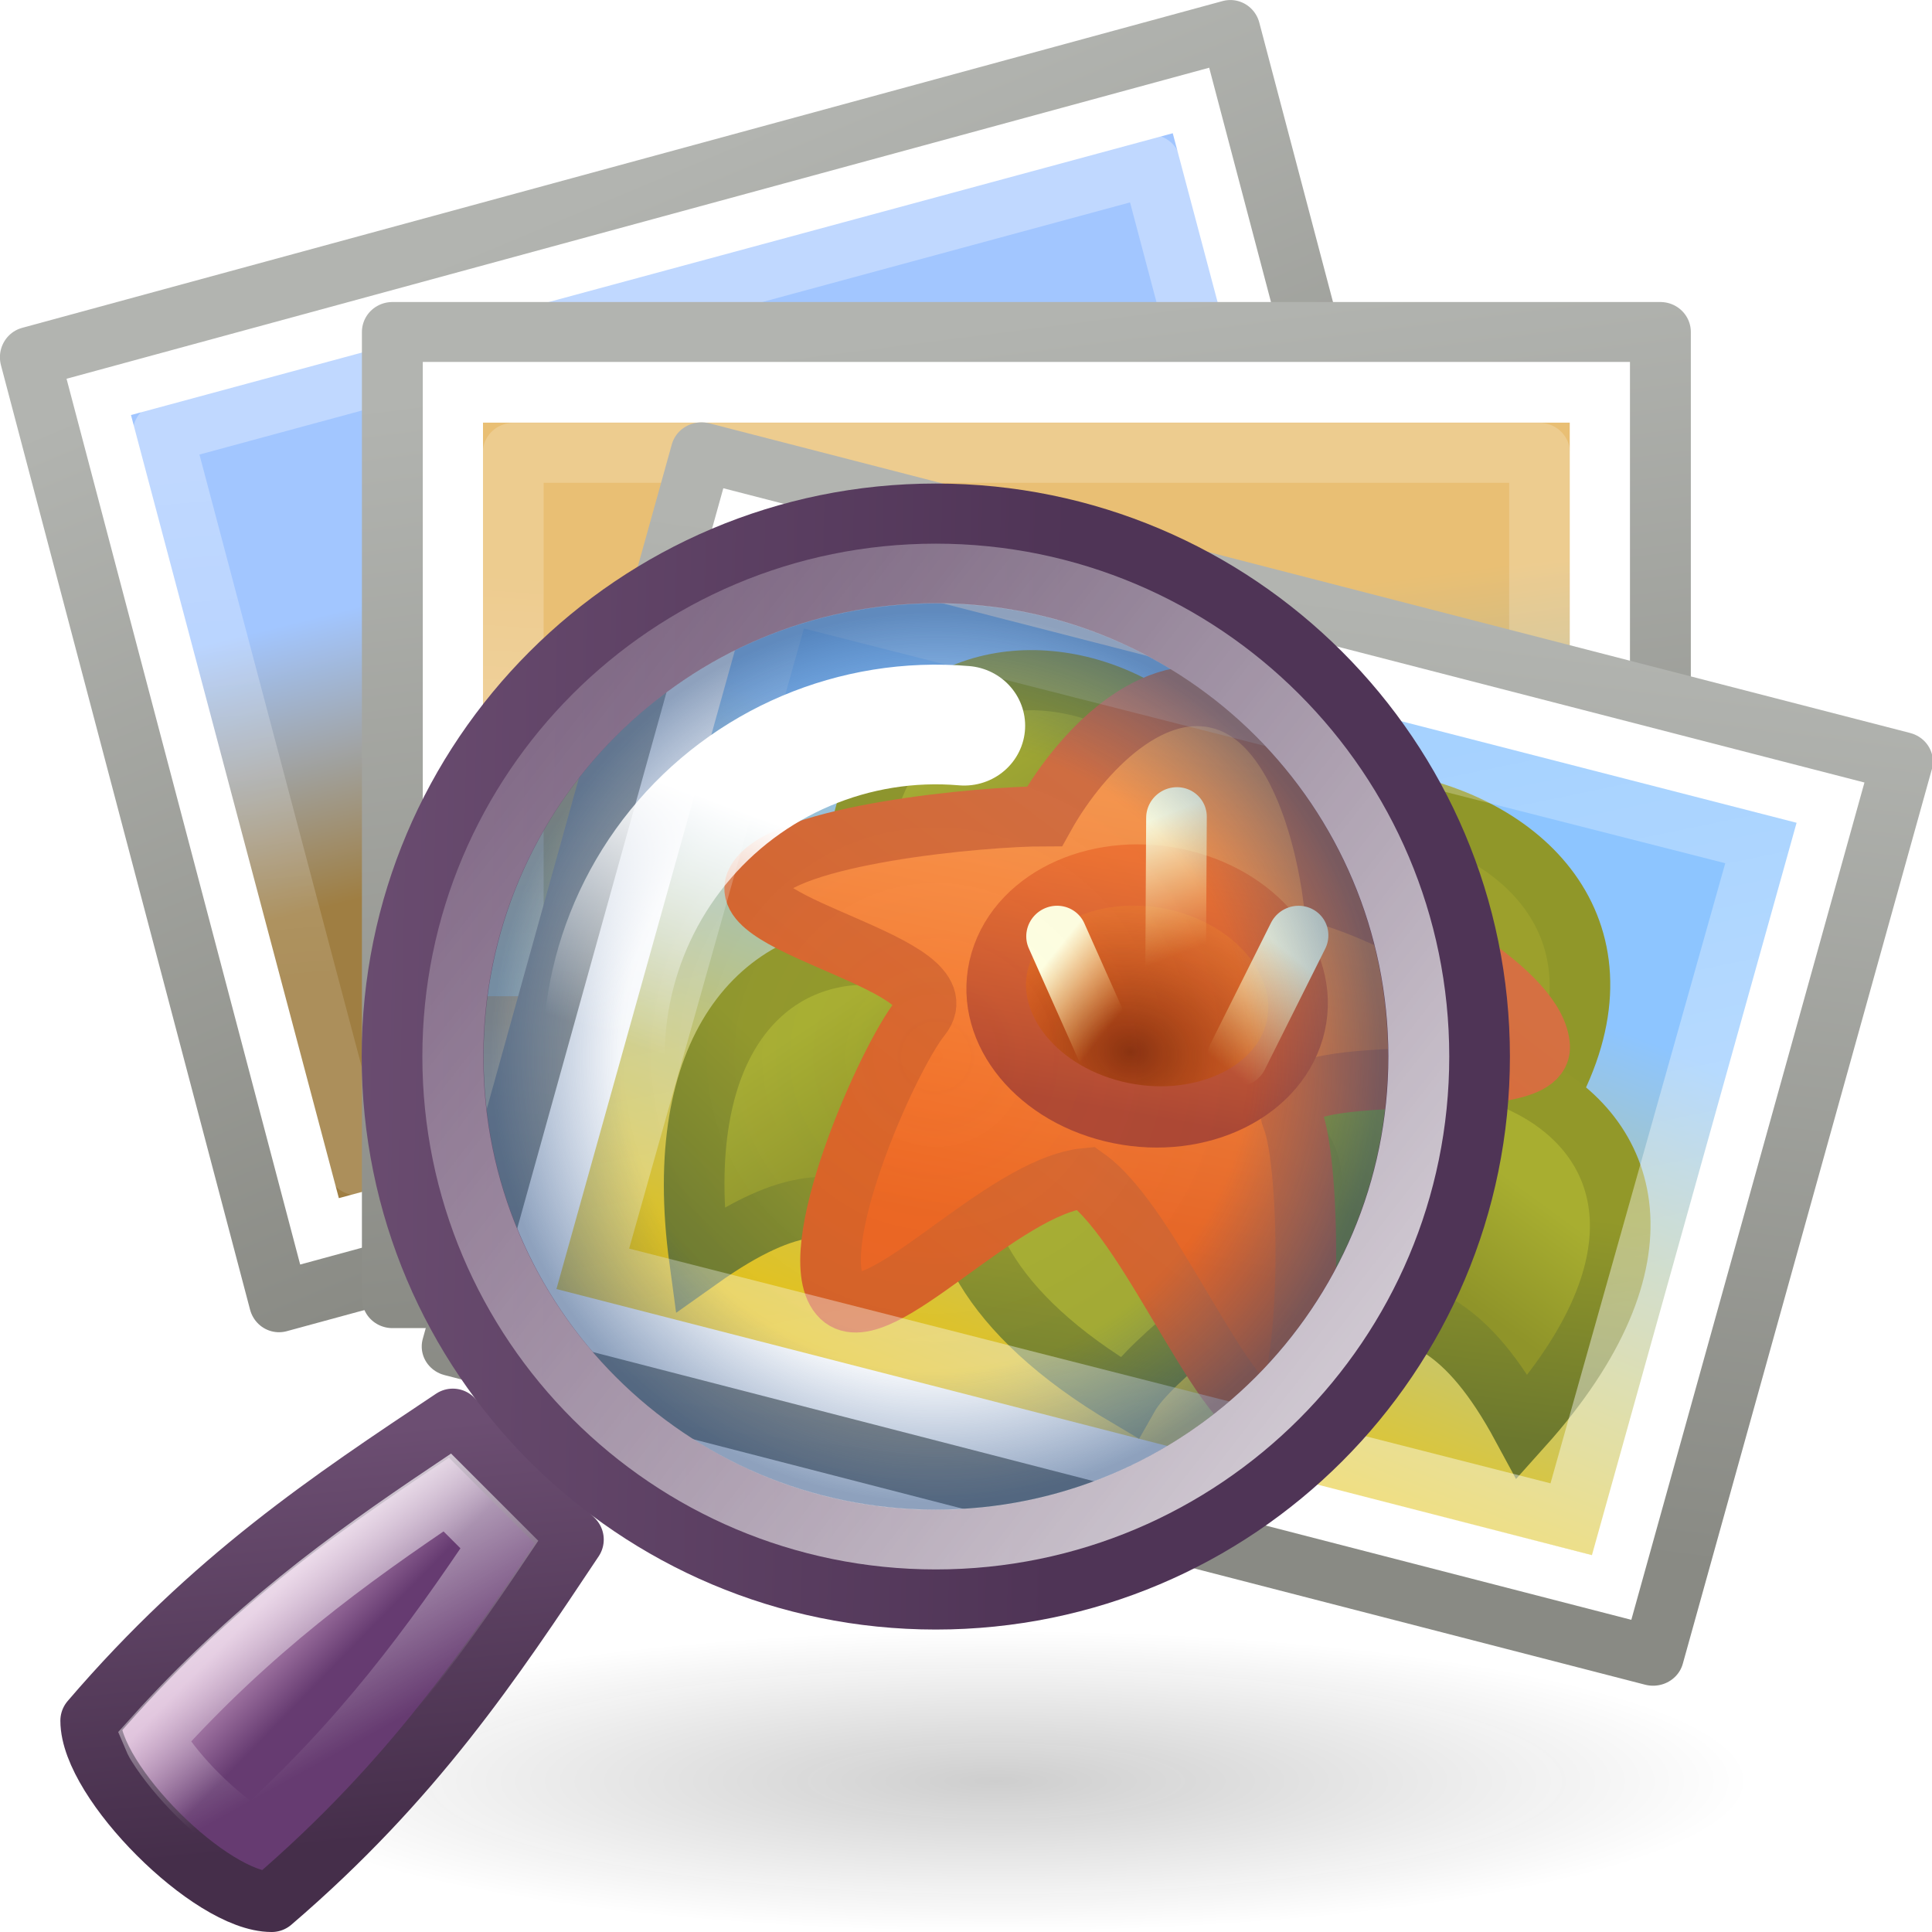
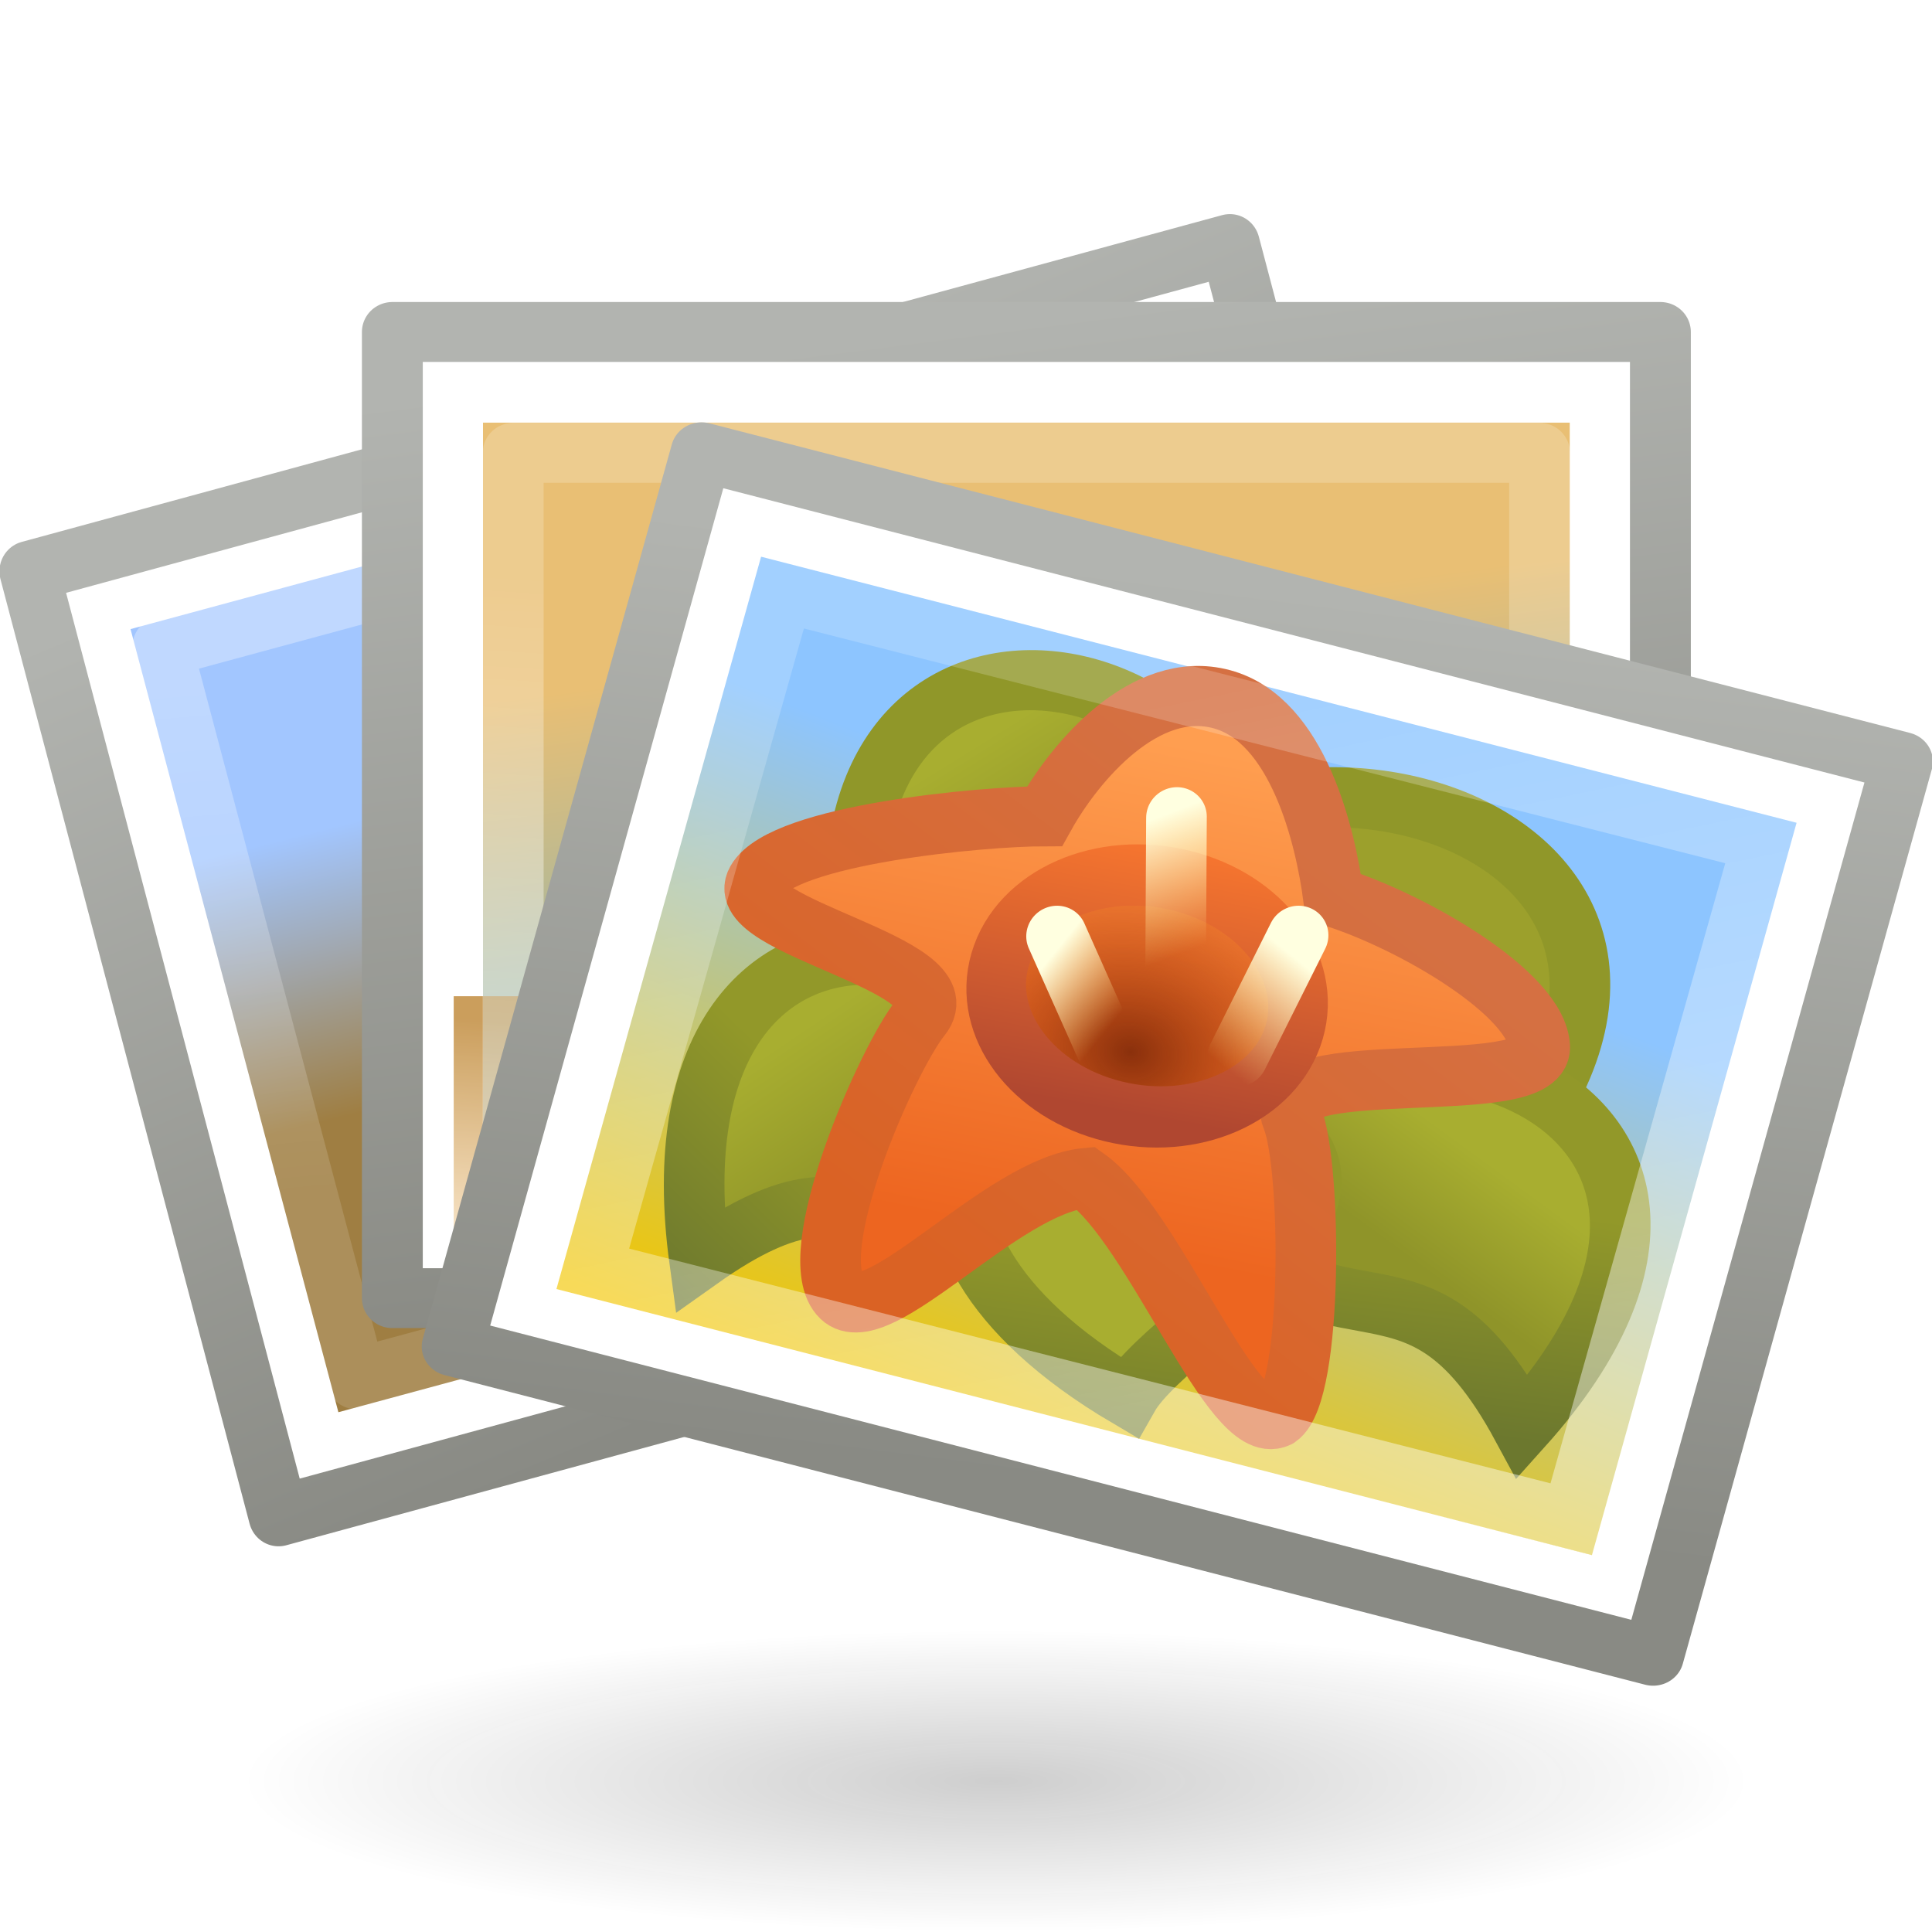
<svg xmlns="http://www.w3.org/2000/svg" xmlns:xlink="http://www.w3.org/1999/xlink" width="32" height="32" id="svg1872" version="1.0">
  <defs id="defs1874">
    <radialGradient id="radialGradient7028-916" r="14.407" gradientTransform="matrix(1,0,0,0.2367408,0,-11.76243)" cx="5.038" cy="-15.411" gradientUnits="userSpaceOnUse" xlink:href="#linearGradient6939-277" fy="-15.411" fx="5.038" />
    <linearGradient id="linearGradient6939-277">
      <stop offset="0" id="stop6990" style="stop-color:#0a0a0a;stop-opacity:1;" />
      <stop offset="1" id="stop6992" style="stop-color:#0a0a0a;stop-opacity:0;" />
    </linearGradient>
    <radialGradient id="radialGradient6140-673" r="10.532" gradientTransform="matrix(0.8674176,-1.148067e-6,1.127479e-6,0.8832566,8.025467,2.886495)" cx="60.532" cy="24.724" gradientUnits="userSpaceOnUse" xlink:href="#linearGradient3218-93" fy="24.724" fx="60.532" />
    <linearGradient id="linearGradient3218-93">
      <stop offset="0" id="stop6996" style="stop-color:#ffffff;stop-opacity:0" />
      <stop offset="0.708" id="stop6998" style="stop-color:#245296;stop-opacity:0.089;" />
      <stop offset="1" id="stop7000" style="stop-color:#1d447c;stop-opacity:1" />
    </linearGradient>
    <linearGradient id="linearGradient6147-453" y2="23.437" y1="23.761" x2="47.472" gradientUnits="userSpaceOnUse" xlink:href="#linearGradient6152-873" x1="63.157" />
    <linearGradient id="linearGradient6152-873">
      <stop offset="0" id="stop7004" style="stop-color:#4f3456;stop-opacity:1;" />
      <stop offset="1" id="stop7006" style="stop-color:#6c4e72;stop-opacity:1" />
    </linearGradient>
    <linearGradient id="linearGradient6145-817" y2="12.713" y1="33.304" x2="44.523" gradientUnits="userSpaceOnUse" xlink:href="#linearGradient6125-27" x1="71.486" />
    <linearGradient id="linearGradient6125-27">
      <stop offset="0" id="stop7010" style="stop-color:#ffffff;stop-opacity:1" />
      <stop offset="1" id="stop7012" style="stop-color:#ffffff;stop-opacity:0;" />
    </linearGradient>
    <linearGradient id="linearGradient6091-291" y2="36.375" y1="38" gradientTransform="translate(-2.000013,7.2e-6)" x2="11" gradientUnits="userSpaceOnUse" xlink:href="#linearGradient6081-625" x1="12.663" />
    <linearGradient id="linearGradient6081-625">
      <stop offset="0" id="stop7016" style="stop-color:#663b71;stop-opacity:1;" />
      <stop offset="1" id="stop7018" style="stop-color:#cea2c9;stop-opacity:1" />
    </linearGradient>
    <linearGradient id="linearGradient6093-384" y2="33" y1="43" gradientTransform="translate(-1,2e-7)" x2="11" gradientUnits="userSpaceOnUse" xlink:href="#linearGradient6115-889" x1="12" />
    <linearGradient id="linearGradient6115-889">
      <stop offset="0" id="stop7022" style="stop-color:#452e4a;stop-opacity:1" />
      <stop offset="1" id="stop7024" style="stop-color:#6c4e72;stop-opacity:1" />
    </linearGradient>
    <linearGradient id="linearGradient6085-132" y2="39.899" y1="35.383" gradientTransform="translate(-1,2e-7)" x2="12.76" gradientUnits="userSpaceOnUse" xlink:href="#linearGradient6172-348" x1="10.254" />
    <linearGradient id="linearGradient6172-348">
      <stop offset="0" id="stop7034" style="stop-color:#ffffff;stop-opacity:0.69" />
      <stop offset="1" id="stop7036" style="stop-color:#ffffff;stop-opacity:0" />
    </linearGradient>
    <linearGradient id="linearGradient6664-938-398" x1="10.625" y1="9.375" gradientTransform="matrix(0.9999999,0,0,0.7741935,-3.000013,-1.532259)" x2="15.75" gradientUnits="userSpaceOnUse" xlink:href="#linearGradient6513-648-914" y2="31" />
    <linearGradient id="linearGradient6513-648-914">
      <stop offset="0" id="stop7570" style="stop-color:#ffffff;stop-opacity:1" />
      <stop offset="1" id="stop7572" style="stop-color:#ffffff;stop-opacity:1" />
    </linearGradient>
    <linearGradient id="linearGradient6666-108-56" x1="20.062" y1="32.562" gradientTransform="matrix(0.9999999,0,0,0.7741935,-0.9999983,1.564515)" x2="15" gradientUnits="userSpaceOnUse" xlink:href="#linearGradient6527-582-184" y2="2.562" />
    <linearGradient id="linearGradient6527-582-184">
      <stop offset="0" id="stop7576" style="stop-color:#898a84;stop-opacity:1;" />
      <stop offset="1" id="stop7578" style="stop-color:#b2b4b0;stop-opacity:1;" />
    </linearGradient>
    <linearGradient id="linearGradient6668-599-794" x1="20" y1="13.577" gradientTransform="matrix(0.9205887,0,0,0.8222727,-1.408316,-0.443913)" x2="17.27" gradientUnits="userSpaceOnUse" xlink:href="#linearGradient2782-839-396" y2="32.699" />
    <linearGradient id="linearGradient2782-839-396">
      <stop offset="0" id="stop7582" style="stop-color:#8dc5ff;stop-opacity:1" />
      <stop offset="1" id="stop7584" style="stop-color:#f2c600;stop-opacity:1" />
    </linearGradient>
    <linearGradient id="linearGradient6674-893-795" x1="11.75" y1="23.25" gradientTransform="matrix(0.8894509,-6.6640937e-3,-7.8492031e-3,0.9513737,2.314382,-9.588499)" x2="14.5" gradientUnits="userSpaceOnUse" xlink:href="#linearGradient2862-191-249" y2="26" />
    <linearGradient id="linearGradient2862-191-249">
      <stop offset="0" id="stop7588" style="stop-color:#a8ae30;stop-opacity:1" />
      <stop offset="1" id="stop7590" style="stop-color:#8f9429;stop-opacity:1" />
    </linearGradient>
    <linearGradient id="linearGradient6676-609-599" x1="27.812" y1="22.657" gradientTransform="matrix(1.046908,-1.9502255e-2,-2.0583744e-2,0.9622652,-3.389404,-2.845304)" x2="26.7" gradientUnits="userSpaceOnUse" xlink:href="#linearGradient2862-537-737" y2="25.157" />
    <linearGradient id="linearGradient2862-537-737">
      <stop offset="0" id="stop7594" style="stop-color:#a8ae30;stop-opacity:1" />
      <stop offset="1" id="stop7596" style="stop-color:#8f9429;stop-opacity:1" />
    </linearGradient>
    <linearGradient id="linearGradient6678-775-375" x1="29.062" y1="29" gradientTransform="matrix(1.046908,-1.9502255e-2,-2.0583744e-2,0.9622652,-3.389404,-2.845304)" x2="28.463" gradientUnits="userSpaceOnUse" xlink:href="#linearGradient2874-528-315" y2="23.782" />
    <linearGradient id="linearGradient2874-528-315">
      <stop offset="0" id="stop7600" style="stop-color:#6c782e;stop-opacity:1;" />
      <stop offset="1" id="stop7602" style="stop-color:#929829;stop-opacity:1" />
    </linearGradient>
    <linearGradient id="linearGradient6680-882-562" x1="11.75" y1="23.25" gradientTransform="matrix(0.8665943,7.0291084e-3,8.4277505e-3,0.9978185,0.3857784,-4.081256)" x2="14.5" gradientUnits="userSpaceOnUse" xlink:href="#linearGradient2862-897-722" y2="26" />
    <linearGradient id="linearGradient2862-897-722">
      <stop offset="0" id="stop7606" style="stop-color:#a8ae30;stop-opacity:1" />
      <stop offset="1" id="stop7608" style="stop-color:#8f9429;stop-opacity:1" />
    </linearGradient>
    <linearGradient id="linearGradient6682-569-587" x1="10.062" y1="29.5" gradientTransform="matrix(0.969616,7.8647367e-3,8.4277505e-3,0.9978185,-1.623145,-4.097551)" x2="12.656" gradientUnits="userSpaceOnUse" xlink:href="#linearGradient2874-878-807" y2="24.75" />
    <linearGradient id="linearGradient2874-878-807">
      <stop offset="0" id="stop7612" style="stop-color:#6c782e;stop-opacity:1;" />
      <stop offset="1" id="stop7614" style="stop-color:#929829;stop-opacity:1" />
    </linearGradient>
    <linearGradient id="linearGradient6684-646-360" x1="20.384" y1="31.625" gradientTransform="translate(-2.000015,-4)" x2="19.884" gradientUnits="userSpaceOnUse" xlink:href="#linearGradient2874-499-677" y2="26.438" />
    <linearGradient id="linearGradient2874-499-677">
      <stop offset="0" id="stop7618" style="stop-color:#6c782e;stop-opacity:1;" />
      <stop offset="1" id="stop7620" style="stop-color:#929829;stop-opacity:1" />
    </linearGradient>
    <linearGradient id="linearGradient6686-103-989" x1="16.917" y1="25.211" gradientTransform="matrix(1.15187,1.2246217e-2,1.4018225e-2,1.277369,-0.5499066,-5.863242)" x2="16.374" gradientUnits="userSpaceOnUse" xlink:href="#linearGradient2855-649-911" y2="16.541" />
    <linearGradient id="linearGradient2855-649-911">
      <stop offset="0" id="stop7624" style="stop-color:#ed6520;stop-opacity:1" />
      <stop offset="1" id="stop7626" style="stop-color:#ff9e50;stop-opacity:1" />
    </linearGradient>
    <linearGradient id="linearGradient6688-508-790" x1="10.257" y1="24.583" gradientTransform="matrix(1.15187,1.2246217e-2,1.4018225e-2,1.277369,-0.5499066,-5.863242)" x2="13.592" gradientUnits="userSpaceOnUse" xlink:href="#linearGradient2849-135-305" y2="15.521" />
    <linearGradient id="linearGradient2849-135-305">
      <stop offset="0" id="stop7630" style="stop-color:#da6224;stop-opacity:1" />
      <stop offset="1" id="stop7632" style="stop-color:#d57042;stop-opacity:1" />
    </linearGradient>
    <radialGradient id="radialGradient6690-643-984" r="2" gradientTransform="matrix(1.813171,-7.680244e-7,1.042223e-6,1.396339,-15.45026,-9.149679)" cx="19" cy="22.472" gradientUnits="userSpaceOnUse" xlink:href="#linearGradient2891-388-107" fy="22.472" fx="19" />
    <linearGradient id="linearGradient2891-388-107">
      <stop offset="0" id="stop7636" style="stop-color:#8a300c;stop-opacity:1;" />
      <stop offset="1" id="stop7638" style="stop-color:#ec510c;stop-opacity:0" />
    </linearGradient>
    <linearGradient id="linearGradient6692-693-932" x1="18.369" y1="23.025" x2="18.154" gradientUnits="userSpaceOnUse" xlink:href="#linearGradient2885-866-809" y2="19.235" />
    <linearGradient id="linearGradient2885-866-809">
      <stop offset="0" id="stop7642" style="stop-color:#b04730;stop-opacity:1" />
      <stop offset="1" id="stop7644" style="stop-color:#ff7b2f;stop-opacity:1" />
    </linearGradient>
    <linearGradient id="linearGradient6694-91-847" x1="22.43" y1="18.838" gradientTransform="matrix(0.8327897,0,0,1.120885,3.056084,-2.099038)" x2="21.608" gradientUnits="userSpaceOnUse" xlink:href="#linearGradient2911-613-519" y2="21.301" />
    <linearGradient id="linearGradient2911-613-519">
      <stop offset="0" id="stop7648" style="stop-color:#ffffe0;stop-opacity:1;" />
      <stop offset="1" id="stop7650" style="stop-color:#ffe588;stop-opacity:0;" />
    </linearGradient>
    <linearGradient id="linearGradient6696-957-701" x1="17" y1="21" gradientTransform="matrix(0.8588038,0,0,1.114034,2.470933,-2.223658)" x2="18.892" gradientUnits="userSpaceOnUse" xlink:href="#linearGradient2911-198-956" y2="22.07" />
    <linearGradient id="linearGradient2911-198-956">
      <stop offset="0" id="stop7654" style="stop-color:#ffffe0;stop-opacity:1;" />
      <stop offset="1" id="stop7656" style="stop-color:#ffe588;stop-opacity:0;" />
    </linearGradient>
    <linearGradient id="linearGradient6698-322-330" x1="18" y1="18" gradientTransform="matrix(0.8327886,0,0,1.057645,2.939291,-1.345881)" x2="19.488" gradientUnits="userSpaceOnUse" xlink:href="#linearGradient2911-977-39" y2="20.631" />
    <linearGradient id="linearGradient2911-977-39">
      <stop offset="0" id="stop7660" style="stop-color:#ffffe0;stop-opacity:1;" />
      <stop offset="1" id="stop7662" style="stop-color:#ffe588;stop-opacity:0;" />
    </linearGradient>
    <linearGradient id="linearGradient6700-934-905" x1="28.312" y1="26" gradientTransform="matrix(1.039053,0,0,0.9054436,-3.707833,-2.514835)" x2="18.655" gradientUnits="userSpaceOnUse" xlink:href="#linearGradient2760-892-392" y2="9.5" />
    <linearGradient id="linearGradient2760-892-392">
      <stop offset="0" id="stop7666" style="stop-color:#ffffff;stop-opacity:1;" />
      <stop offset="1" id="stop7668" style="stop-color:#ffffff;stop-opacity:0.424" />
    </linearGradient>
    <linearGradient id="linearGradient6794-107-466-97" y2="31" y1="20.987" gradientTransform="matrix(1,0,0,0.7744999,7.999984,0.4657507)" x2="15.75" gradientUnits="userSpaceOnUse" xlink:href="#linearGradient6513-961-304" x1="9.293" />
    <linearGradient id="linearGradient6513-961-304">
      <stop offset="0" id="stop7672" style="stop-color:#ffffff;stop-opacity:1" />
      <stop offset="1" id="stop7674" style="stop-color:#ffffff;stop-opacity:1" />
    </linearGradient>
    <linearGradient id="linearGradient6796-836-17-82" y2="2.562" y1="32.562" gradientTransform="matrix(1,0,0,0.7744999,9.999999,3.56375)" x2="15" gradientUnits="userSpaceOnUse" xlink:href="#linearGradient6527-840-903" x1="20.062" />
    <linearGradient id="linearGradient6527-840-903">
      <stop offset="0" id="stop7678" style="stop-color:#898a84;stop-opacity:1;" />
      <stop offset="1" id="stop7680" style="stop-color:#b2b4b0;stop-opacity:1;" />
    </linearGradient>
-     <linearGradient id="linearGradient6798-298-851-218" y2="23.569" y1="15.57" gradientTransform="matrix(1.008565,0,0,0.8743814,7.798168,2.3726087e-2)" x2="18.462" gradientUnits="userSpaceOnUse" xlink:href="#linearGradient6963-199-896" x1="18.637" />
+     <linearGradient id="linearGradient6798-298-851-218" y2="23.569" y1="15.57" gradientTransform="matrix(1.008565,0,0,0.8743814,7.798168,0.02372609)" x2="18.462" gradientUnits="userSpaceOnUse" xlink:href="#linearGradient6963-199-896" x1="18.637" />
    <linearGradient id="linearGradient6963-199-896">
      <stop offset="0" id="stop7684" style="stop-color:#a2c6ff;stop-opacity:1" />
      <stop offset="1" id="stop7686" style="stop-color:#9f7e42;stop-opacity:1" />
    </linearGradient>
    <linearGradient id="linearGradient6804-766-431-104" y2="28.025" y1="13.368" gradientTransform="matrix(0.9562527,0,0,0.8258598,8.879717,0.9152042)" x2="19.596" gradientUnits="userSpaceOnUse" xlink:href="#linearGradient2760-815-256-774" x1="22.569" />
    <linearGradient id="linearGradient2760-815-256-774">
      <stop offset="0" id="stop7690" style="stop-color:#ffffff;stop-opacity:1;" />
      <stop offset="1" id="stop7692" style="stop-color:#ffffff;stop-opacity:0.424" />
    </linearGradient>
    <linearGradient id="linearGradient6938-583-502" x1="10.625" y1="9.375" gradientTransform="matrix(1,0,0,0.7741935,0.9999852,-2.532258)" x2="15.75" gradientUnits="userSpaceOnUse" xlink:href="#linearGradient6513-892-891" y2="31" />
    <linearGradient id="linearGradient6513-892-891">
      <stop offset="0" id="stop7696" style="stop-color:#ffffff;stop-opacity:1" />
      <stop offset="1" id="stop7698" style="stop-color:#ffffff;stop-opacity:1" />
    </linearGradient>
    <linearGradient id="linearGradient6959-132-289" x1="20.062" y1="32.562" gradientTransform="matrix(1,0,0,0.7741935,3,0.5645163)" x2="15" gradientUnits="userSpaceOnUse" xlink:href="#linearGradient6527-416-784" y2="2.562" />
    <linearGradient id="linearGradient6527-416-784">
      <stop offset="0" id="stop7702" style="stop-color:#898a84;stop-opacity:1;" />
      <stop offset="1" id="stop7704" style="stop-color:#b2b4b0;stop-opacity:1;" />
    </linearGradient>
    <linearGradient id="linearGradient6957-488-329" x1="10" y1="11.375" gradientTransform="matrix(1.021838,0,0,0.8862041,0.5632455,1.206939)" x2="12.081" gradientUnits="userSpaceOnUse" xlink:href="#linearGradient6149-483-74" y2="24.456" />
    <linearGradient id="linearGradient6149-483-74">
      <stop offset="0" id="stop7708" style="stop-color:#e9bf74;stop-opacity:1" />
      <stop offset="1" id="stop7710" style="stop-color:#77b1bc;stop-opacity:1" />
    </linearGradient>
    <linearGradient id="linearGradient6928-172-883" x1="13.5" y1="20.111" gradientTransform="matrix(1,0,0,0.861104,0,2.639023)" x2="13" gradientUnits="userSpaceOnUse" xlink:href="#linearGradient6922-726-405" y2="26.695" />
    <linearGradient id="linearGradient6922-726-405">
      <stop offset="0" id="stop7714" style="stop-color:#b16e0c;stop-opacity:1;" />
      <stop offset="1" id="stop7716" style="stop-color:#f7dcb2;stop-opacity:1" />
    </linearGradient>
    <linearGradient id="linearGradient6961-88-360" x1="15" y1="27" gradientTransform="matrix(1.003672,0,0,0.8569886,0.9265652,-2.63977)" x2="16" gradientUnits="userSpaceOnUse" xlink:href="#linearGradient2760-728-423-731-288" y2="13.687" />
    <linearGradient id="linearGradient2760-728-423-731-288">
      <stop offset="0" id="stop7720" style="stop-color:#ffffff;stop-opacity:1;" />
      <stop offset="1" id="stop7722" style="stop-color:#ffffff;stop-opacity:0.424" />
    </linearGradient>
    <linearGradient xlink:href="#linearGradient6125-27" id="linearGradient5507" gradientUnits="userSpaceOnUse" x1="54.787" y1="16.925" x2="51.915" y2="24.724" />
  </defs>
  <g id="layer1" style="display:inline">
-     <g id="g6782" transform="matrix(0.6414207,-0.1746023,0.1718682,0.651625,-8.468364,4.515625)">
-       <rect id="rect6784" x="12.5" y="5.5" width="31" height="24.009" style="fill:url(#linearGradient6794-107-466-97);fill-opacity:1;fill-rule:nonzero;stroke:url(#linearGradient6796-836-17-82);stroke-width:1.494;stroke-linecap:round;stroke-linejoin:round;stroke-miterlimit:4;stroke-dasharray:none;stroke-opacity:1" />
-       <rect id="rect6786" x="14.557" y="7.5" width="26.89" height="19.914" style="fill:url(#linearGradient6798-298-851-218);fill-opacity:1;fill-rule:nonzero;stroke:none;stroke-width:1;stroke-linecap:round;stroke-linejoin:miter;stroke-miterlimit:4;stroke-dasharray:none;stroke-opacity:1" transform="matrix(0.9999987,1.5893787e-3,1.598179e-3,0.9999987,0,0)" />
-       <rect id="rect6792" x="15.21" y="8.137" width="25.517" height="18.605" style="opacity:0.318;fill:none;fill-opacity:1;fill-rule:nonzero;stroke:url(#linearGradient6804-766-431-104);stroke-width:1.494;stroke-linecap:round;stroke-linejoin:round;stroke-miterlimit:4;stroke-dasharray:none;stroke-opacity:1" transform="matrix(0.9999993,1.1587617e-3,1.1634324e-3,0.9999993,0,0)" />
+     <g id="g6782" transform="matrix(0.6414207,-0.1746023,0.1718682,0.651625,-8.475976,8.061341)">
+       <rect id="rect6784" x="12.5" y="5.5" width="31" height="24.009" style="fill:url(#linearGradient6794-107-466-97);fill-opacity:1;fill-rule:nonzero;stroke:url(#linearGradient6796-836-17-82);stroke-width:1.494;stroke-linecap:round;stroke-linejoin:round;stroke-miterlimit:4;stroke-opacity:1;stroke-dasharray:none" />
+       <rect id="rect6786" x="14.557" y="7.5" width="26.89" height="19.914" style="fill:url(#linearGradient6798-298-851-218);fill-opacity:1;fill-rule:nonzero;stroke:none" transform="matrix(0.9999987,0.00158938,0.00159818,0.9999987,0,0)" />
+       <rect id="rect6792" x="15.21" y="8.137" width="25.517" height="18.605" style="opacity:0.318;fill:none;stroke:url(#linearGradient6804-766-431-104);stroke-width:1.494;stroke-linecap:round;stroke-linejoin:round;stroke-miterlimit:4;stroke-opacity:1;stroke-dasharray:none" transform="matrix(0.9999993,0.00115876,0.00116343,0.9999993,0,0)" />
    </g>
    <g id="g6942" transform="matrix(0.6775123,0,0,0.6667867,2.772241,3.831593)">
-       <rect id="rect6556" x="5.5" y="2.5" width="31" height="24" style="fill:url(#linearGradient6938-583-502);fill-opacity:1;fill-rule:nonzero;stroke:url(#linearGradient6959-132-289);stroke-width:1.488;stroke-linecap:round;stroke-linejoin:round;stroke-miterlimit:4;stroke-dasharray:none;stroke-opacity:1" />
-       <rect id="rect6558" x="7.716" y="4.752" width="26.568" height="19.496" style="fill:url(#linearGradient6957-488-329);fill-opacity:1;fill-rule:nonzero;stroke:none;stroke-width:1;stroke-linecap:round;stroke-linejoin:miter;stroke-miterlimit:4;stroke-dasharray:none;stroke-opacity:1" />
-       <rect id="rect6920" x="7" y="19" width="25.312" height="6.028" style="opacity:0.671;fill:url(#linearGradient6928-172-883);fill-opacity:1;stroke:none;stroke-width:0.8;stroke-linecap:round;stroke-linejoin:round;stroke-miterlimit:4;stroke-dasharray:none;stroke-opacity:1" />
-       <rect id="rect6588" x="8.454" y="5.502" width="25.092" height="17.997" style="opacity:0.463;fill:none;fill-opacity:1;fill-rule:nonzero;stroke:url(#linearGradient6961-88-360);stroke-width:1.488;stroke-linecap:round;stroke-linejoin:round;stroke-miterlimit:4;stroke-dasharray:none;stroke-opacity:1" />
+       <rect id="rect6556" x="5.5" y="2.5" width="31" height="24" style="fill:url(#linearGradient6938-583-502);fill-opacity:1;fill-rule:nonzero;stroke:url(#linearGradient6959-132-289);stroke-width:1.488;stroke-linecap:round;stroke-linejoin:round;stroke-miterlimit:4;stroke-opacity:1;stroke-dasharray:none" />
+       <rect id="rect6558" x="7.716" y="4.752" width="26.568" height="19.496" style="fill:url(#linearGradient6957-488-329);fill-opacity:1;fill-rule:nonzero;stroke:none" />
+       <rect id="rect6920" x="7" y="19" width="25.312" height="6.028" style="opacity:0.671;fill:url(#linearGradient6928-172-883);fill-opacity:1;stroke:none" />
+       <rect id="rect6588" x="8.454" y="5.502" width="25.092" height="17.997" style="opacity:0.463;fill:none;stroke:url(#linearGradient6961-88-360);stroke-width:1.488;stroke-linecap:round;stroke-linejoin:round;stroke-miterlimit:4;stroke-opacity:1;stroke-dasharray:none" />
    </g>
-     <path id="path7026" transform="matrix(0.8676157,0,0,0.7329668,12.12883,40.7956)" d="M 19.445,-15.411 A 14.407,3.411 0 1 1 -9.369,-15.411 A 14.407,3.411 0 1 1 19.445,-15.411 z" style="opacity:0.2;fill:url(#radialGradient7028-916);fill-opacity:1;stroke:none;stroke-width:0.8;stroke-linecap:round;stroke-linejoin:round;stroke-miterlimit:4;stroke-dasharray:none;stroke-opacity:1" />
+     <path id="path7026" transform="matrix(0.8676157,0,0,0.7329668,12.12883,40.7956)" d="m 19.445,-15.411 a 14.407,3.411 0 1 1 -28.815,0 14.407,3.411 0 1 1 28.815,0 z" style="opacity:0.2;fill:url(#radialGradient7028-916);fill-opacity:1;stroke:none" />
    <g id="g6628" transform="matrix(0.6414643,0.1654154,-0.1718798,0.6173388,11.25932,5.077258)">
-       <rect id="rect6630" x="1.5" y="3.5" width="31" height="24" style="fill:url(#linearGradient6664-938-398);fill-opacity:1;fill-rule:nonzero;stroke:url(#linearGradient6666-108-56);stroke-width:1.535;stroke-linecap:round;stroke-linejoin:round;stroke-miterlimit:4;stroke-dasharray:none;stroke-opacity:1" />
-       <rect id="rect6632" x="3.642" y="5.741" width="26.731" height="19.653" ry="0" style="fill:url(#linearGradient6668-599-794);fill-opacity:1;fill-rule:nonzero;stroke:none;stroke-width:1;stroke-linecap:round;stroke-linejoin:miter;stroke-miterlimit:4;stroke-dasharray:none;stroke-opacity:1" transform="matrix(0.9999996,-9.0957461e-4,-9.1244953e-4,0.9999996,0,0)" />
+       <rect id="rect6630" x="1.5" y="3.5" width="31" height="24" style="fill:url(#linearGradient6664-938-398);fill-opacity:1;fill-rule:nonzero;stroke:url(#linearGradient6666-108-56);stroke-width:1.535;stroke-linecap:round;stroke-linejoin:round;stroke-miterlimit:4;stroke-opacity:1;stroke-dasharray:none" />
+       <rect id="rect6632" x="3.642" y="5.741" width="26.731" height="19.653" ry="0" style="fill:url(#linearGradient6668-599-794);fill-opacity:1;fill-rule:nonzero;stroke:none" transform="matrix(0.9999996,-9.0957461e-4,-9.1244953e-4,0.9999996,0,0)" />
      <g transform="matrix(1.147149,0,0,1.187499,-4.251138,-5.874985)" id="g6638">
-         <path d="M 19.458,14.622 C 17.615,8.601 7.673,9.604 11.389,17.932 C 14.731,14.193 15.173,17.903 19.458,14.622 z" id="path6640" style="fill:url(#linearGradient6674-893-795);fill-opacity:1;fill-rule:evenodd;stroke:#909729;stroke-width:1.315px;stroke-linecap:butt;stroke-linejoin:miter;stroke-opacity:1" />
-         <path d="M 15.681,15.736 C 18.061,9.201 30.393,10.152 25.651,19.207 C 21.558,15.209 20.952,19.227 15.681,15.736 z" id="path6642" style="fill:#9ca02c;fill-opacity:1;fill-rule:evenodd;stroke:#909729;stroke-width:1.315px;stroke-linecap:butt;stroke-linejoin:miter;stroke-opacity:1" />
-         <path d="M 19.128,20.782 C 21.356,14.489 32.328,15.246 27.955,23.984 C 24.373,20.204 23.767,24.062 19.128,20.782 z" id="path6644" style="fill:url(#linearGradient6676-609-599);fill-opacity:1;fill-rule:evenodd;stroke:url(#linearGradient6678-775-375);stroke-width:1.315px;stroke-linecap:butt;stroke-linejoin:miter;stroke-opacity:1" />
-         <path d="M 17.5,21.584 C 15.603,15.24 5.932,16.135 9.693,24.929 C 12.887,21.06 13.381,24.959 17.5,21.584 z" id="path6646" style="fill:url(#linearGradient6680-882-562);fill-opacity:1;fill-rule:evenodd;stroke:url(#linearGradient6682-569-587);stroke-width:1.315px;stroke-linecap:butt;stroke-linejoin:miter;stroke-opacity:1" />
-         <path d="M 18,18.5 C 26,18.5 20,23.5 19.5,25.5 C 12.5,23.5 14.037,18.5 18,18.5 z" id="path6648" style="fill:#a8ae30;fill-opacity:1;fill-rule:evenodd;stroke:url(#linearGradient6684-646-360);stroke-width:1.315px;stroke-linecap:butt;stroke-linejoin:miter;stroke-opacity:1" />
+         <path d="M 19.458,14.622 C 17.615,8.601 7.673,9.604 11.389,17.932 c 3.342,-3.739 3.785,-0.028 8.069,-3.31 z" id="path6640" style="fill:url(#linearGradient6674-893-795);fill-opacity:1;fill-rule:evenodd;stroke:#909729;stroke-width:1.315px;stroke-linecap:butt;stroke-linejoin:miter;stroke-opacity:1" />
+         <path d="m 15.681,15.736 c 2.38,-6.535 14.711,-5.583 9.97,3.471 -4.094,-3.998 -4.7,0.02 -9.97,-3.471 z" id="path6642" style="fill:#9ca02c;fill-opacity:1;fill-rule:evenodd;stroke:#909729;stroke-width:1.315px;stroke-linecap:butt;stroke-linejoin:miter;stroke-opacity:1" />
+         <path d="m 19.128,20.782 c 2.228,-6.294 13.2,-5.536 8.827,3.202 -3.582,-3.781 -4.188,0.078 -8.827,-3.202 z" id="path6644" style="fill:url(#linearGradient6676-609-599);fill-opacity:1;fill-rule:evenodd;stroke:url(#linearGradient6678-775-375);stroke-width:1.315px;stroke-linecap:butt;stroke-linejoin:miter;stroke-opacity:1" />
+         <path d="M 17.5,21.584 C 15.603,15.24 5.932,16.135 9.693,24.929 12.887,21.06 13.381,24.959 17.5,21.584 z" id="path6646" style="fill:url(#linearGradient6680-882-562);fill-opacity:1;fill-rule:evenodd;stroke:url(#linearGradient6682-569-587);stroke-width:1.315px;stroke-linecap:butt;stroke-linejoin:miter;stroke-opacity:1" />
+         <path d="m 18,18.5 c 8,0 2,5 1.5,7 -7,-2 -5.463,-7 -1.5,-7 z" id="path6648" style="fill:#a8ae30;fill-opacity:1;fill-rule:evenodd;stroke:url(#linearGradient6684-646-360);stroke-width:1.315px;stroke-linecap:butt;stroke-linejoin:miter;stroke-opacity:1" />
        <g id="g6650" transform="translate(-2.000015,-4)">
-           <path id="path6652" d="M 24.765,29.117 C 23.938,29.813 21.063,25.768 19.329,25.111 C 17.608,25.732 15.873,29.484 14.898,28.948 C 13.784,28.334 14.461,23.675 14.922,22.619 C 15.518,21.26 10.386,21.752 10.68,20.626 C 10.97,19.514 15.047,18.047 16.347,17.71 C 16.666,16.393 17.655,14.262 19.383,14.281 C 21.11,14.299 22.37,16.626 22.883,17.835 C 24.688,17.928 27.733,18.774 28.096,19.891 C 28.454,20.994 22.369,21.501 23.309,22.719 C 23.994,23.608 25.361,28.41 24.765,29.117 z" style="fill:url(#linearGradient6686-103-989);fill-opacity:1;fill-rule:nonzero;stroke:url(#linearGradient6688-508-790);stroke-width:1.315;stroke-linecap:round;stroke-linejoin:miter;stroke-miterlimit:4;stroke-opacity:1" />
-           <path id="path6654" transform="matrix(1.649917,-1.9373365e-2,-2.2919791e-2,1.744848,-11.30409,-16.20626)" d="M 21,21.5 A 2,1.5 0 1 1 17,21.5 A 2,1.5 0 1 1 21,21.5 z" style="fill:url(#radialGradient6690-643-984);fill-opacity:1;fill-rule:nonzero;stroke:url(#linearGradient6692-693-932);stroke-width:0.775;stroke-linecap:round;stroke-linejoin:miter;stroke-miterlimit:4;stroke-dasharray:none;stroke-opacity:1" />
-           <path id="path6656" d="M 21.808,21.725 L 22.37,18.852" style="fill:none;fill-rule:evenodd;stroke:url(#linearGradient6694-91-847);stroke-width:1.315px;stroke-linecap:round;stroke-linejoin:miter;stroke-opacity:1" />
-           <path id="path6658" d="M 19.253,22.562 L 17.298,20.164" style="fill:none;fill-rule:evenodd;stroke:url(#linearGradient6696-957-701);stroke-width:1.315px;stroke-linecap:round;stroke-linejoin:miter;stroke-opacity:1" />
-           <path id="path6660" d="M 20.616,22.511 L 19.123,17.013" style="fill:none;fill-rule:evenodd;stroke:url(#linearGradient6698-322-330);stroke-width:1.315px;stroke-linecap:round;stroke-linejoin:miter;stroke-opacity:1" />
+           <path id="path6652" d="m 24.765,29.117 c -0.828,0.696 -3.702,-3.349 -5.437,-4.006 -1.721,0.62 -3.456,4.373 -4.43,3.836 -1.114,-0.614 -0.437,-5.273 0.024,-6.328 0.595,-1.36 -4.537,-0.867 -4.242,-1.994 0.29,-1.111 4.367,-2.579 5.667,-2.916 0.319,-1.317 1.308,-3.448 3.036,-3.43 1.728,0.018 2.987,2.345 3.5,3.554 1.805,0.093 4.851,0.939 5.214,2.057 0.358,1.103 -5.727,1.61 -4.788,2.828 0.686,0.889 2.053,5.691 1.457,6.398 z" style="fill:url(#linearGradient6686-103-989);fill-opacity:1;fill-rule:nonzero;stroke:url(#linearGradient6688-508-790);stroke-width:1.315;stroke-linecap:round;stroke-linejoin:miter;stroke-miterlimit:4;stroke-opacity:1" />
+           <path id="path6654" transform="matrix(1.649917,-0.01937337,-0.02291979,1.744848,-11.30409,-16.20626)" d="m 21,21.5 a 2,1.5 0 1 1 -4,0 2,1.5 0 1 1 4,0 z" style="fill:url(#radialGradient6690-643-984);fill-opacity:1;fill-rule:nonzero;stroke:url(#linearGradient6692-693-932);stroke-width:0.775;stroke-linecap:round;stroke-linejoin:miter;stroke-miterlimit:4;stroke-opacity:1;stroke-dasharray:none" />
+           <path id="path6656" d="m 21.808,21.725 0.562,-2.874" style="fill:none;stroke:url(#linearGradient6694-91-847);stroke-width:1.315px;stroke-linecap:round;stroke-linejoin:miter;stroke-opacity:1" />
+           <path id="path6658" d="M 19.253,22.562 17.298,20.164" style="fill:none;stroke:url(#linearGradient6696-957-701);stroke-width:1.315px;stroke-linecap:round;stroke-linejoin:miter;stroke-opacity:1" />
+           <path id="path6660" d="M 20.616,22.511 19.123,17.013" style="fill:none;stroke:url(#linearGradient6698-322-330);stroke-width:1.315px;stroke-linecap:round;stroke-linejoin:miter;stroke-opacity:1" />
        </g>
      </g>
-       <rect id="rect6662" x="4.404" y="6.506" width="25.306" height="18.186" style="opacity:0.435;fill:none;fill-opacity:1;fill-rule:nonzero;stroke:url(#linearGradient6700-934-905);stroke-width:1.535;stroke-linecap:round;stroke-linejoin:miter;stroke-miterlimit:4;stroke-dasharray:none;stroke-opacity:1" transform="matrix(0.9999955,-3.0052742e-3,-3.0368891e-3,0.9999954,0,0)" />
+       <rect id="rect6662" x="4.404" y="6.506" width="25.306" height="18.186" style="opacity:0.435;fill:none;stroke:url(#linearGradient6700-934-905);stroke-width:1.535;stroke-linecap:round;stroke-linejoin:miter;stroke-miterlimit:4;stroke-opacity:1;stroke-dasharray:none" transform="matrix(0.9999955,-0.00300527,-0.00303689,0.9999954,0,0)" />
    </g>
  </g>
-   <g id="layer2" style="display:inline">
-     <g id="g6091" transform="matrix(0.673858,0,0,0.673858,-1.183368,1.513474)">
-       <path d="M 15.854,35.596 L 12.886,32.628 C 9.886,34.628 6.982,36.548 3.982,40.048 C 3.982,41.548 6.934,44.5 8.434,44.5 C 11.934,41.5 13.854,38.596 15.854,35.596 z" id="rect3080" style="fill:url(#linearGradient6091-291);fill-opacity:1;fill-rule:nonzero;stroke:url(#linearGradient6093-384);stroke-width:1.484;stroke-linecap:round;stroke-linejoin:round;stroke-miterlimit:4;stroke-opacity:1;display:inline" />
-       <path id="path2982" transform="matrix(1.197664,0,0,1.176187,-47.73913,-5.356675)" d="M 71.064,24.724 A 10.532,10.724 0 1 1 50,24.724 A 10.532,10.724 0 1 1 71.064,24.724 z" style="opacity:0.5;fill:url(#radialGradient6140-673);fill-opacity:1;fill-rule:nonzero;stroke:none;stroke-width:0.886;stroke-linecap:round;stroke-linejoin:miter;stroke-miterlimit:4;stroke-dasharray:none;stroke-opacity:1" />
-       <path id="path2994" transform="matrix(1.197664,0,0,1.176187,-47.73913,-5.356675)" d="M 71.064,24.724 A 10.532,10.724 0 1 1 50,24.724 A 10.532,10.724 0 1 1 71.064,24.724 z" style="fill:none;fill-opacity:1;fill-rule:nonzero;stroke:url(#linearGradient6147-453);stroke-width:2.501;stroke-linecap:round;stroke-linejoin:miter;stroke-miterlimit:4;stroke-dasharray:none;stroke-opacity:1" />
-       <path id="path3042" transform="matrix(1.127213,0,0,1.107,-43.4746,-3.646053)" d="M 71.064,24.724 A 10.532,10.724 0 1 1 50,24.724 A 10.532,10.724 0 1 1 71.064,24.724 z" style="opacity:0.788;fill:none;fill-opacity:1;fill-rule:nonzero;stroke:url(#linearGradient6145-817);stroke-width:1.328;stroke-linecap:round;stroke-linejoin:miter;stroke-miterlimit:4;stroke-dasharray:none;stroke-opacity:1" />
-       <path id="path6089" xlink:href="#rect3080" d="M 12.75,34.438 C 10.284,36.095 7.923,37.811 5.531,40.469 C 5.572,40.564 5.552,40.539 5.625,40.656 C 5.853,41.023 6.226,41.48 6.625,41.875 C 7.024,42.27 7.442,42.617 7.812,42.844 C 7.926,42.913 7.907,42.897 8,42.938 C 10.661,40.543 12.374,38.193 14.031,35.719 L 12.75,34.438 z" style="fill:none;fill-opacity:1;fill-rule:nonzero;stroke:url(#linearGradient6085-132);stroke-width:1.484;stroke-linecap:round;stroke-linejoin:miter;stroke-miterlimit:4;stroke-opacity:1;display:inline" />
-     </g>
-     <path id="path5505" transform="matrix(0.5222123,0,0,0.5128479,-16.11061,4.820129)" d="M 50.445,27.809 A 10.532,10.724 0 0 1 61.433,14.039" style="opacity:1;fill:none;fill-opacity:1;fill-rule:nonzero;stroke:url(#linearGradient5507);stroke-width:3.865;stroke-linecap:round;stroke-linejoin:miter;stroke-miterlimit:4;stroke-dasharray:none;stroke-opacity:1;display:inline" />
-   </g>
+   <g id="layer2" style="display:inline" />
</svg>
